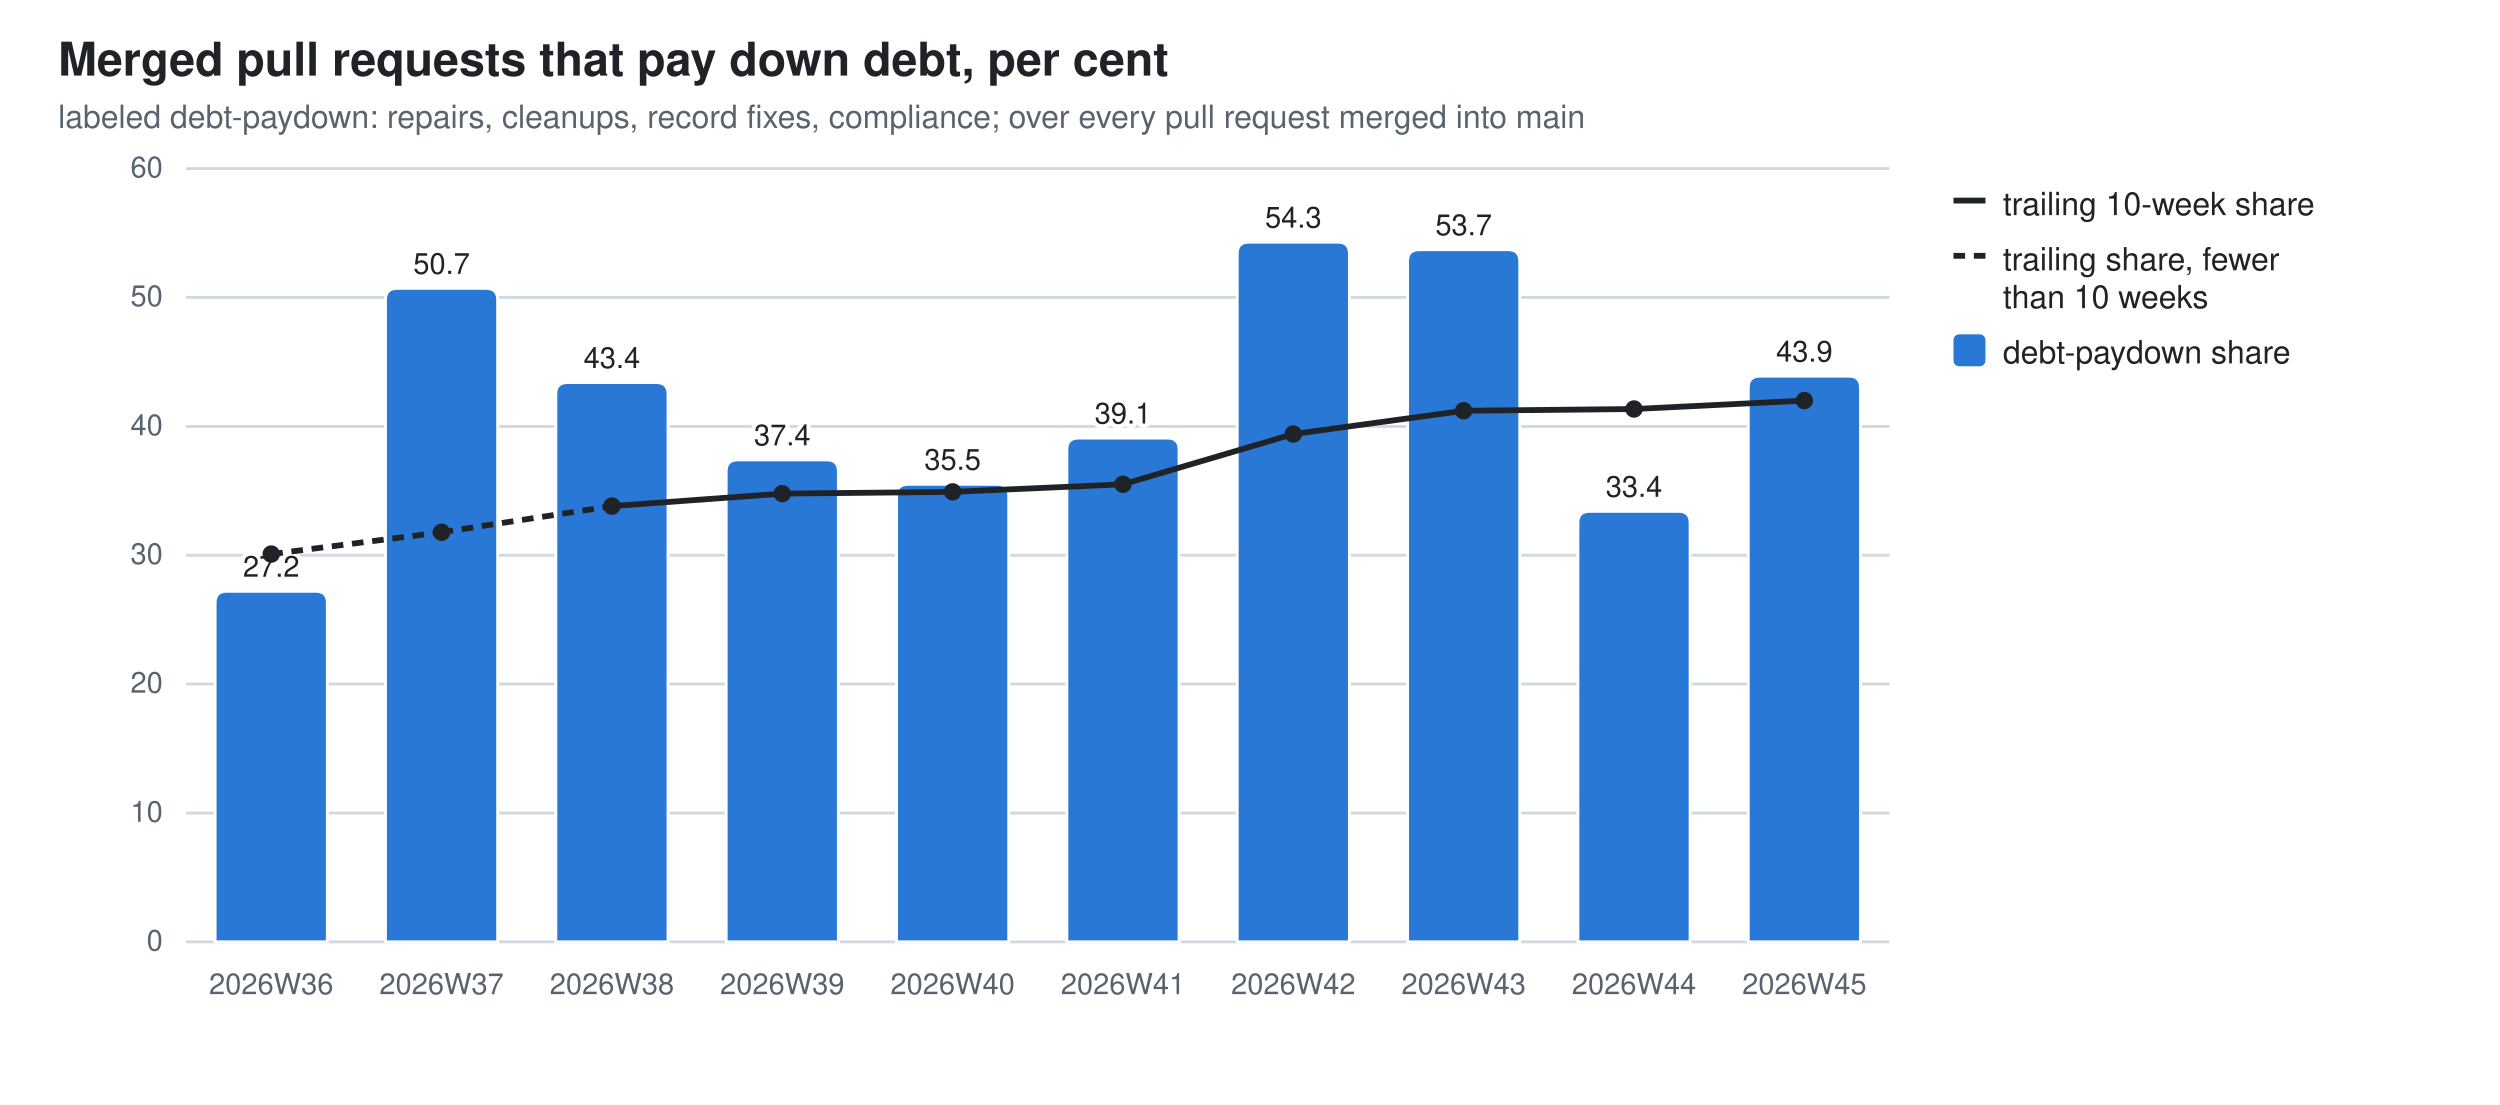
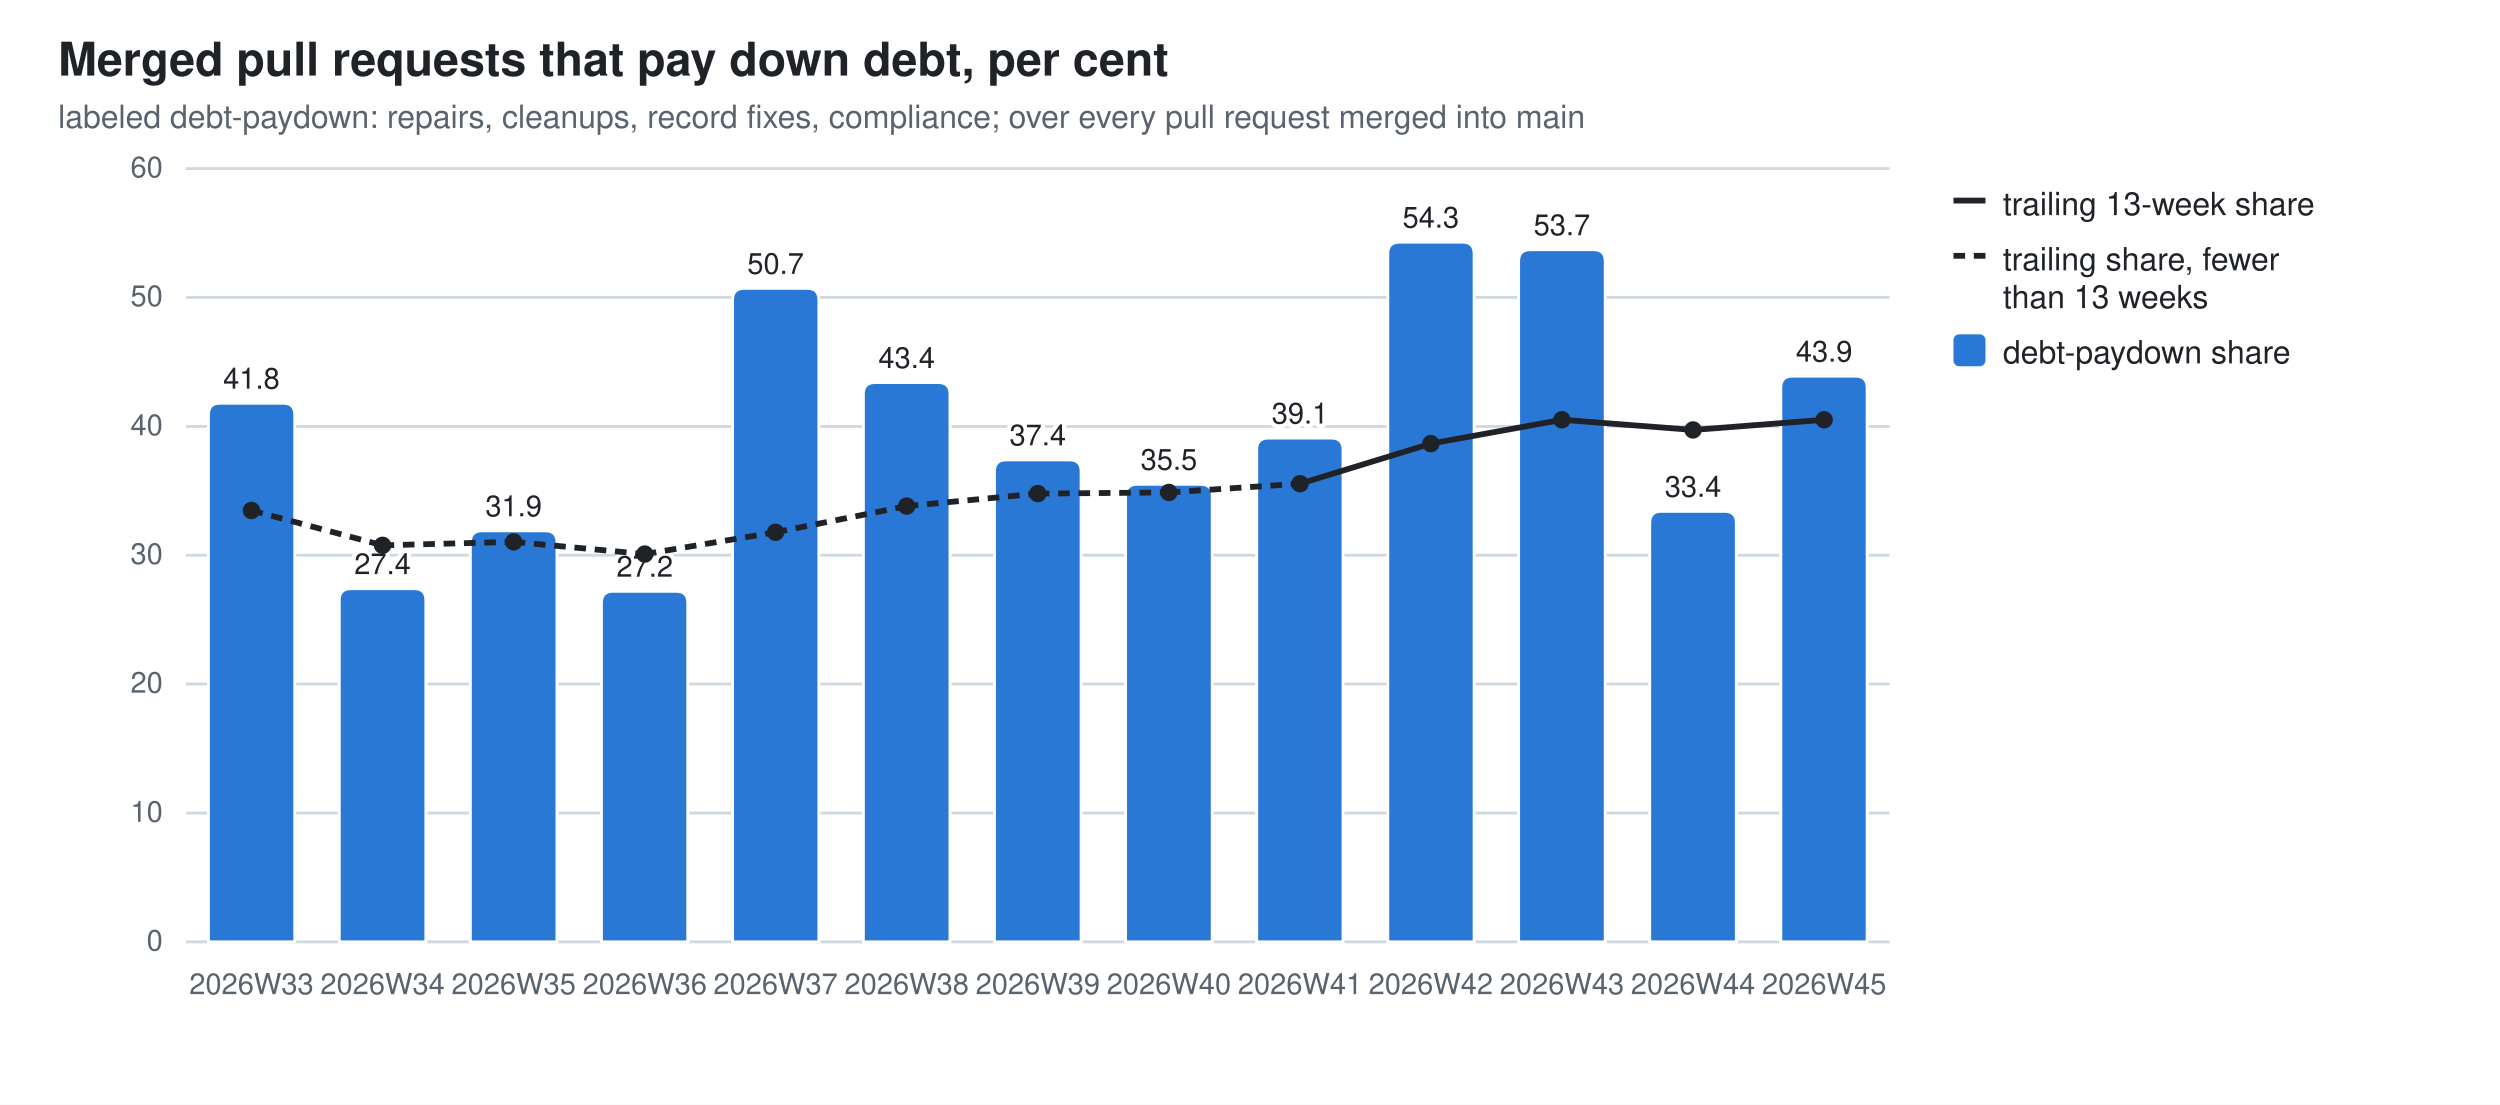
<svg xmlns="http://www.w3.org/2000/svg" width="860" height="380" viewBox="0 0 860 380" role="img" aria-label="Merged pull requests that pay down debt, per cent">
  <style>
  .bg{fill:#ffffff} .fg{fill:#1f2328} .mut{fill:#59636e} .grid{stroke:#d1d9e0}
  .seg{stroke:#ffffff;stroke-width:1} .tr{stroke:#1f2328;fill:none} .trd{fill:#1f2328}
  .val{paint-order:stroke;stroke:#ffffff;stroke-width:3px;stroke-linejoin:round}
  .s0{fill:#2a78d6}
  @media (prefers-color-scheme: dark){
    .bg{fill:#0d1117} .fg{fill:#e6edf3} .mut{fill:#9198a1} .grid{stroke:#30363d}
    .seg{stroke:#0d1117} .val{stroke:#0d1117} .tr{stroke:#e6edf3} .trd{fill:#e6edf3} .s0{fill:#3987e5}}
  text{font-family:-apple-system,BlinkMacSystemFont,"Segoe UI",Helvetica,Arial,sans-serif}
</style>
  <rect class="bg" width="860" height="380" />
  <text class="fg" x="20" y="26" font-size="16" font-weight="600">Merged pull requests that pay down debt, per cent</text>
  <text class="mut" x="20" y="44" font-size="11">labeled debt-paydown: repairs, cleanups, record fixes, compliance; over every pull request merged into main</text>
  <line class="grid" x1="64" y1="324.0" x2="650.0" y2="324.0" stroke-width="1" />
  <text class="mut" x="56" y="327.0" font-size="10" text-anchor="end">0</text>
  <line class="grid" x1="64" y1="279.7" x2="650.0" y2="279.7" stroke-width="1" />
  <text class="mut" x="56" y="282.7" font-size="10" text-anchor="end">10</text>
  <line class="grid" x1="64" y1="235.3" x2="650.0" y2="235.3" stroke-width="1" />
  <text class="mut" x="56" y="238.3" font-size="10" text-anchor="end">20</text>
  <line class="grid" x1="64" y1="191.0" x2="650.0" y2="191.0" stroke-width="1" />
  <text class="mut" x="56" y="194.0" font-size="10" text-anchor="end">30</text>
  <line class="grid" x1="64" y1="146.7" x2="650.0" y2="146.7" stroke-width="1" />
  <text class="mut" x="56" y="149.7" font-size="10" text-anchor="end">40</text>
  <line class="grid" x1="64" y1="102.3" x2="650.0" y2="102.3" stroke-width="1" />
  <text class="mut" x="56" y="105.3" font-size="10" text-anchor="end">50</text>
  <line class="grid" x1="64" y1="58.0" x2="650.0" y2="58.0" stroke-width="1" />
  <text class="mut" x="56" y="61.0" font-size="10" text-anchor="end">60</text>
-   <path class="seg s0" d="M74.0,324.0 V207.4 Q74.0,203.4 78.0,203.4 H108.6 Q112.6,203.4 112.6,207.4 V324.0 Z" />
-   <text class="mut" x="93.3" y="342" font-size="10" text-anchor="middle">2026W36</text>
-   <text class="fg val" x="93.3" y="198.4" font-size="10" text-anchor="middle">27.2</text>
-   <path class="seg s0" d="M132.6,324.0 V103.2 Q132.6,99.2 136.6,99.2 H167.2 Q171.2,99.2 171.2,103.2 V324.0 Z" />
-   <text class="mut" x="151.9" y="342" font-size="10" text-anchor="middle">2026W37</text>
-   <text class="fg val" x="151.9" y="94.2" font-size="10" text-anchor="middle">50.7</text>
-   <path class="seg s0" d="M191.2,324.0 V135.6 Q191.2,131.6 195.2,131.6 H225.8 Q229.8,131.6 229.8,135.6 V324.0 Z" />
-   <text class="mut" x="210.5" y="342" font-size="10" text-anchor="middle">2026W38</text>
-   <text class="fg val" x="210.5" y="126.6" font-size="10" text-anchor="middle">43.4</text>
-   <path class="seg s0" d="M249.8,324.0 V162.2 Q249.8,158.2 253.8,158.2 H284.4 Q288.4,158.2 288.4,162.2 V324.0 Z" />
-   <text class="mut" x="269.1" y="342" font-size="10" text-anchor="middle">2026W39</text>
-   <text class="fg val" x="269.1" y="153.2" font-size="10" text-anchor="middle">37.4</text>
-   <path class="seg s0" d="M308.4,324.0 V170.6 Q308.4,166.6 312.4,166.6 H343.0 Q347.0,166.6 347.0,170.6 V324.0 Z" />
-   <text class="mut" x="327.7" y="342" font-size="10" text-anchor="middle">2026W40</text>
-   <text class="fg val" x="327.7" y="161.6" font-size="10" text-anchor="middle">35.5</text>
-   <path class="seg s0" d="M367.0,324.0 V154.7 Q367.0,150.7 371.0,150.7 H401.6 Q405.6,150.7 405.6,154.7 V324.0 Z" />
-   <text class="mut" x="386.3" y="342" font-size="10" text-anchor="middle">2026W41</text>
-   <text class="fg val" x="386.3" y="145.7" font-size="10" text-anchor="middle">39.1</text>
-   <path class="seg s0" d="M425.6,324.0 V87.3 Q425.6,83.3 429.6,83.3 H460.2 Q464.2,83.3 464.2,87.3 V324.0 Z" />
-   <text class="mut" x="444.9" y="342" font-size="10" text-anchor="middle">2026W42</text>
-   <text class="fg val" x="444.9" y="78.3" font-size="10" text-anchor="middle">54.3</text>
-   <path class="seg s0" d="M484.2,324.0 V89.9 Q484.2,85.9 488.2,85.9 H518.8 Q522.8,85.9 522.8,89.9 V324.0 Z" />
-   <text class="mut" x="503.5" y="342" font-size="10" text-anchor="middle">2026W43</text>
-   <text class="fg val" x="503.5" y="80.9" font-size="10" text-anchor="middle">53.7</text>
-   <path class="seg s0" d="M542.8,324.0 V179.9 Q542.8,175.9 546.8,175.9 H577.4 Q581.4,175.9 581.4,179.9 V324.0 Z" />
-   <text class="mut" x="562.1" y="342" font-size="10" text-anchor="middle">2026W44</text>
-   <text class="fg val" x="562.1" y="170.9" font-size="10" text-anchor="middle">33.4</text>
-   <path class="seg s0" d="M601.4,324.0 V133.4 Q601.4,129.4 605.4,129.4 H636.0 Q640.0,129.4 640.0,133.4 V324.0 Z" />
-   <text class="mut" x="620.7" y="342" font-size="10" text-anchor="middle">2026W45</text>
-   <text class="fg val" x="620.7" y="124.4" font-size="10" text-anchor="middle">43.9</text>
-   <line class="tr" x1="93.3" y1="190.6" x2="151.9" y2="183.1" stroke-width="2" stroke-dasharray="4 3" />
-   <line class="tr" x1="151.9" y1="183.1" x2="210.5" y2="174.1" stroke-width="2" stroke-dasharray="4 3" />
-   <line class="tr" x1="210.5" y1="174.1" x2="269.1" y2="169.8" stroke-width="2" />
-   <line class="tr" x1="269.1" y1="169.8" x2="327.7" y2="169.2" stroke-width="2" />
-   <line class="tr" x1="327.7" y1="169.2" x2="386.3" y2="166.6" stroke-width="2" />
-   <line class="tr" x1="386.3" y1="166.6" x2="444.9" y2="149.3" stroke-width="2" />
-   <line class="tr" x1="444.9" y1="149.3" x2="503.5" y2="141.3" stroke-width="2" />
-   <line class="tr" x1="503.5" y1="141.3" x2="562.1" y2="140.7" stroke-width="2" />
-   <line class="tr" x1="562.1" y1="140.7" x2="620.7" y2="137.8" stroke-width="2" />
-   <circle class="trd" cx="93.3" cy="190.6" r="3" />
-   <circle class="trd" cx="151.9" cy="183.1" r="3" />
-   <circle class="trd" cx="210.5" cy="174.1" r="3" />
-   <circle class="trd" cx="269.1" cy="169.8" r="3" />
-   <circle class="trd" cx="327.7" cy="169.2" r="3" />
-   <circle class="trd" cx="386.3" cy="166.6" r="3" />
-   <circle class="trd" cx="444.9" cy="149.3" r="3" />
-   <circle class="trd" cx="503.5" cy="141.3" r="3" />
-   <circle class="trd" cx="562.1" cy="140.7" r="3" />
-   <circle class="trd" cx="620.7" cy="137.8" r="3" />
+   <path class="seg s0" d="M71.7,324.0 V142.7 Q71.7,138.7 75.7,138.7 H97.4 Q101.4,138.7 101.4,142.7 V324.0 Z" />
+   <text class="mut" x="86.5" y="342" font-size="10" text-anchor="middle">2026W33</text>
+   <text class="fg val" x="86.5" y="133.7" font-size="10" text-anchor="middle">41.8</text>
+   <path class="seg s0" d="M116.7,324.0 V206.5 Q116.7,202.5 120.7,202.5 H142.5 Q146.5,202.5 146.5,206.5 V324.0 Z" />
+   <text class="mut" x="131.6" y="342" font-size="10" text-anchor="middle">2026W34</text>
+   <text class="fg val" x="131.6" y="197.5" font-size="10" text-anchor="middle">27.4</text>
+   <path class="seg s0" d="M161.8,324.0 V186.6 Q161.8,182.6 165.8,182.6 H187.6 Q191.6,182.6 191.6,186.6 V324.0 Z" />
+   <text class="mut" x="176.7" y="342" font-size="10" text-anchor="middle">2026W35</text>
+   <text class="fg val" x="176.7" y="177.6" font-size="10" text-anchor="middle">31.9</text>
+   <path class="seg s0" d="M206.9,324.0 V207.4 Q206.9,203.4 210.9,203.4 H232.6 Q236.6,203.4 236.6,207.4 V324.0 Z" />
+   <text class="mut" x="221.8" y="342" font-size="10" text-anchor="middle">2026W36</text>
+   <text class="fg val" x="221.8" y="198.4" font-size="10" text-anchor="middle">27.2</text>
+   <path class="seg s0" d="M252.0,324.0 V103.2 Q252.0,99.2 256.0,99.2 H277.7 Q281.7,99.2 281.7,103.2 V324.0 Z" />
+   <text class="mut" x="266.8" y="342" font-size="10" text-anchor="middle">2026W37</text>
+   <text class="fg val" x="266.8" y="94.2" font-size="10" text-anchor="middle">50.7</text>
+   <path class="seg s0" d="M297.0,324.0 V135.6 Q297.0,131.6 301.0,131.6 H322.8 Q326.8,131.6 326.8,135.6 V324.0 Z" />
+   <text class="mut" x="311.9" y="342" font-size="10" text-anchor="middle">2026W38</text>
+   <text class="fg val" x="311.9" y="126.6" font-size="10" text-anchor="middle">43.4</text>
+   <path class="seg s0" d="M342.1,324.0 V162.2 Q342.1,158.2 346.1,158.2 H367.9 Q371.9,158.2 371.9,162.2 V324.0 Z" />
+   <text class="mut" x="357.0" y="342" font-size="10" text-anchor="middle">2026W39</text>
+   <text class="fg val" x="357.0" y="153.2" font-size="10" text-anchor="middle">37.4</text>
+   <path class="seg s0" d="M387.2,324.0 V170.6 Q387.2,166.6 391.2,166.6 H413.0 Q417.0,166.6 417.0,170.6 V324.0 Z" />
+   <text class="mut" x="402.1" y="342" font-size="10" text-anchor="middle">2026W40</text>
+   <text class="fg val" x="402.1" y="161.6" font-size="10" text-anchor="middle">35.5</text>
+   <path class="seg s0" d="M432.3,324.0 V154.7 Q432.3,150.7 436.3,150.7 H458.0 Q462.0,150.7 462.0,154.7 V324.0 Z" />
+   <text class="mut" x="447.2" y="342" font-size="10" text-anchor="middle">2026W41</text>
+   <text class="fg val" x="447.2" y="145.7" font-size="10" text-anchor="middle">39.1</text>
+   <path class="seg s0" d="M477.4,324.0 V87.3 Q477.4,83.3 481.4,83.3 H503.1 Q507.1,83.3 507.1,87.3 V324.0 Z" />
+   <text class="mut" x="492.2" y="342" font-size="10" text-anchor="middle">2026W42</text>
+   <text class="fg val" x="492.2" y="78.3" font-size="10" text-anchor="middle">54.3</text>
+   <path class="seg s0" d="M522.4,324.0 V89.9 Q522.4,85.9 526.4,85.9 H548.2 Q552.2,85.9 552.2,89.9 V324.0 Z" />
+   <text class="mut" x="537.3" y="342" font-size="10" text-anchor="middle">2026W43</text>
+   <text class="fg val" x="537.3" y="80.9" font-size="10" text-anchor="middle">53.7</text>
+   <path class="seg s0" d="M567.5,324.0 V179.9 Q567.5,175.9 571.5,175.9 H593.3 Q597.3,175.9 597.3,179.9 V324.0 Z" />
+   <text class="mut" x="582.4" y="342" font-size="10" text-anchor="middle">2026W44</text>
+   <text class="fg val" x="582.4" y="170.9" font-size="10" text-anchor="middle">33.4</text>
+   <path class="seg s0" d="M612.6,324.0 V133.4 Q612.6,129.4 616.6,129.4 H638.3 Q642.3,129.4 642.3,133.4 V324.0 Z" />
+   <text class="mut" x="627.5" y="342" font-size="10" text-anchor="middle">2026W45</text>
+   <text class="fg val" x="627.5" y="124.4" font-size="10" text-anchor="middle">43.9</text>
+   <line class="tr" x1="86.5" y1="175.6" x2="131.6" y2="187.6" stroke-width="2" stroke-dasharray="4 3" />
+   <line class="tr" x1="131.6" y1="187.6" x2="176.7" y2="186.4" stroke-width="2" stroke-dasharray="4 3" />
+   <line class="tr" x1="176.7" y1="186.4" x2="221.8" y2="190.6" stroke-width="2" stroke-dasharray="4 3" />
+   <line class="tr" x1="221.8" y1="190.6" x2="266.8" y2="183.1" stroke-width="2" stroke-dasharray="4 3" />
+   <line class="tr" x1="266.8" y1="183.1" x2="311.9" y2="174.1" stroke-width="2" stroke-dasharray="4 3" />
+   <line class="tr" x1="311.9" y1="174.1" x2="357.0" y2="169.8" stroke-width="2" stroke-dasharray="4 3" />
+   <line class="tr" x1="357.0" y1="169.8" x2="402.1" y2="169.4" stroke-width="2" stroke-dasharray="4 3" />
+   <line class="tr" x1="402.1" y1="169.4" x2="447.2" y2="166.4" stroke-width="2" stroke-dasharray="4 3" />
+   <line class="tr" x1="447.2" y1="166.4" x2="492.2" y2="152.6" stroke-width="2" />
+   <line class="tr" x1="492.2" y1="152.6" x2="537.3" y2="144.4" stroke-width="2" />
+   <line class="tr" x1="537.3" y1="144.4" x2="582.4" y2="147.9" stroke-width="2" />
+   <line class="tr" x1="582.4" y1="147.9" x2="627.5" y2="144.4" stroke-width="2" />
+   <circle class="trd" cx="86.5" cy="175.6" r="3" />
+   <circle class="trd" cx="131.6" cy="187.6" r="3" />
+   <circle class="trd" cx="176.7" cy="186.4" r="3" />
+   <circle class="trd" cx="221.8" cy="190.6" r="3" />
+   <circle class="trd" cx="266.8" cy="183.1" r="3" />
+   <circle class="trd" cx="311.9" cy="174.1" r="3" />
+   <circle class="trd" cx="357.0" cy="169.8" r="3" />
+   <circle class="trd" cx="402.1" cy="169.4" r="3" />
+   <circle class="trd" cx="447.2" cy="166.4" r="3" />
+   <circle class="trd" cx="492.2" cy="152.6" r="3" />
+   <circle class="trd" cx="537.3" cy="144.4" r="3" />
+   <circle class="trd" cx="582.4" cy="147.9" r="3" />
+   <circle class="trd" cx="627.5" cy="144.4" r="3" />
  <line class="tr" x1="672" y1="69" x2="683" y2="69" stroke-width="2" />
  <text class="fg" y="74" font-size="11">
-     <tspan x="689" dy="0">trailing 10-week share</tspan>
+     <tspan x="689" dy="0">trailing 13-week share</tspan>
  </text>
  <line class="tr" x1="672" y1="88" x2="683" y2="88" stroke-width="2" stroke-dasharray="4 3" />
  <text class="fg" y="93" font-size="11">
    <tspan x="689" dy="0">trailing share, fewer</tspan>
-     <tspan x="689" dy="13">than 10 weeks</tspan>
+     <tspan x="689" dy="13">than 13 weeks</tspan>
  </text>
  <rect class="s0" x="672" y="115" width="11" height="11" rx="2" />
  <text class="fg" y="125" font-size="11">
    <tspan x="689" dy="0">debt-paydown share</tspan>
  </text>
</svg>
